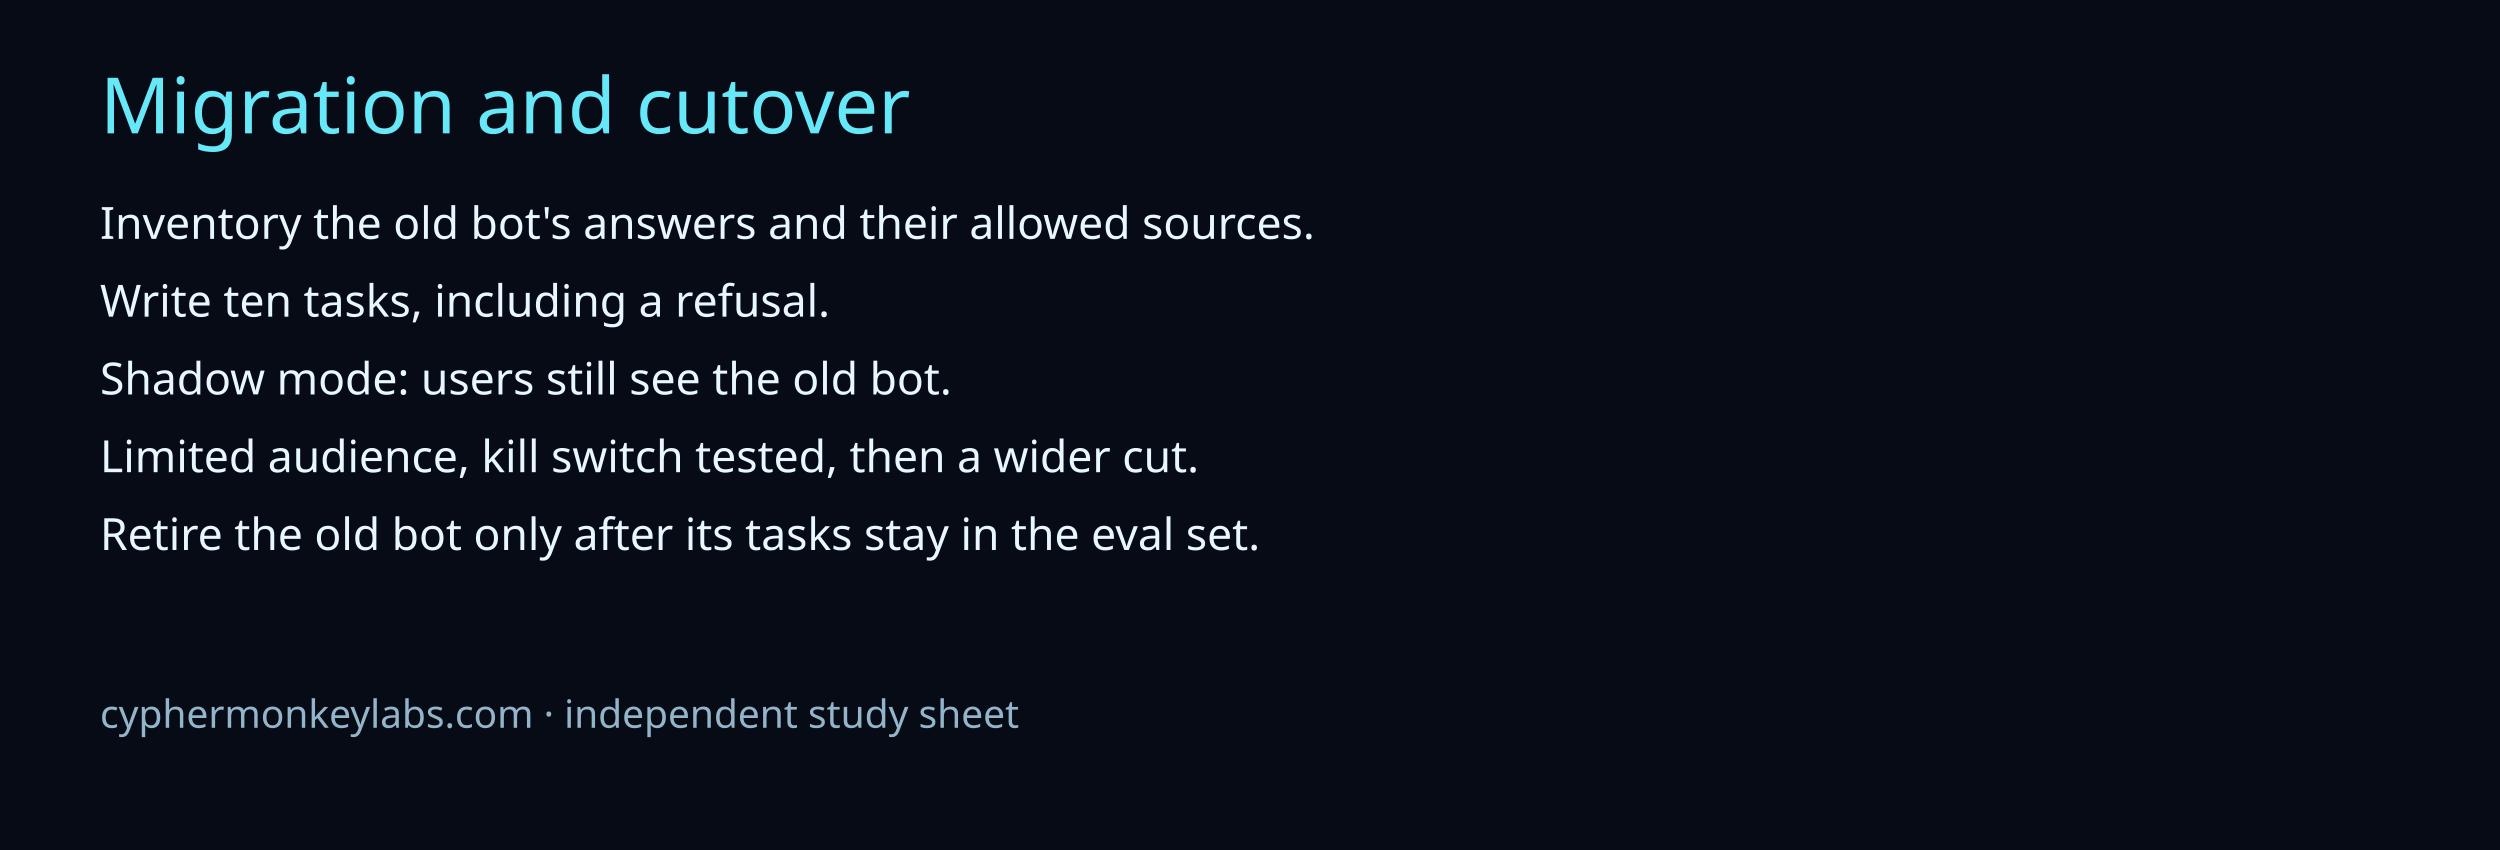
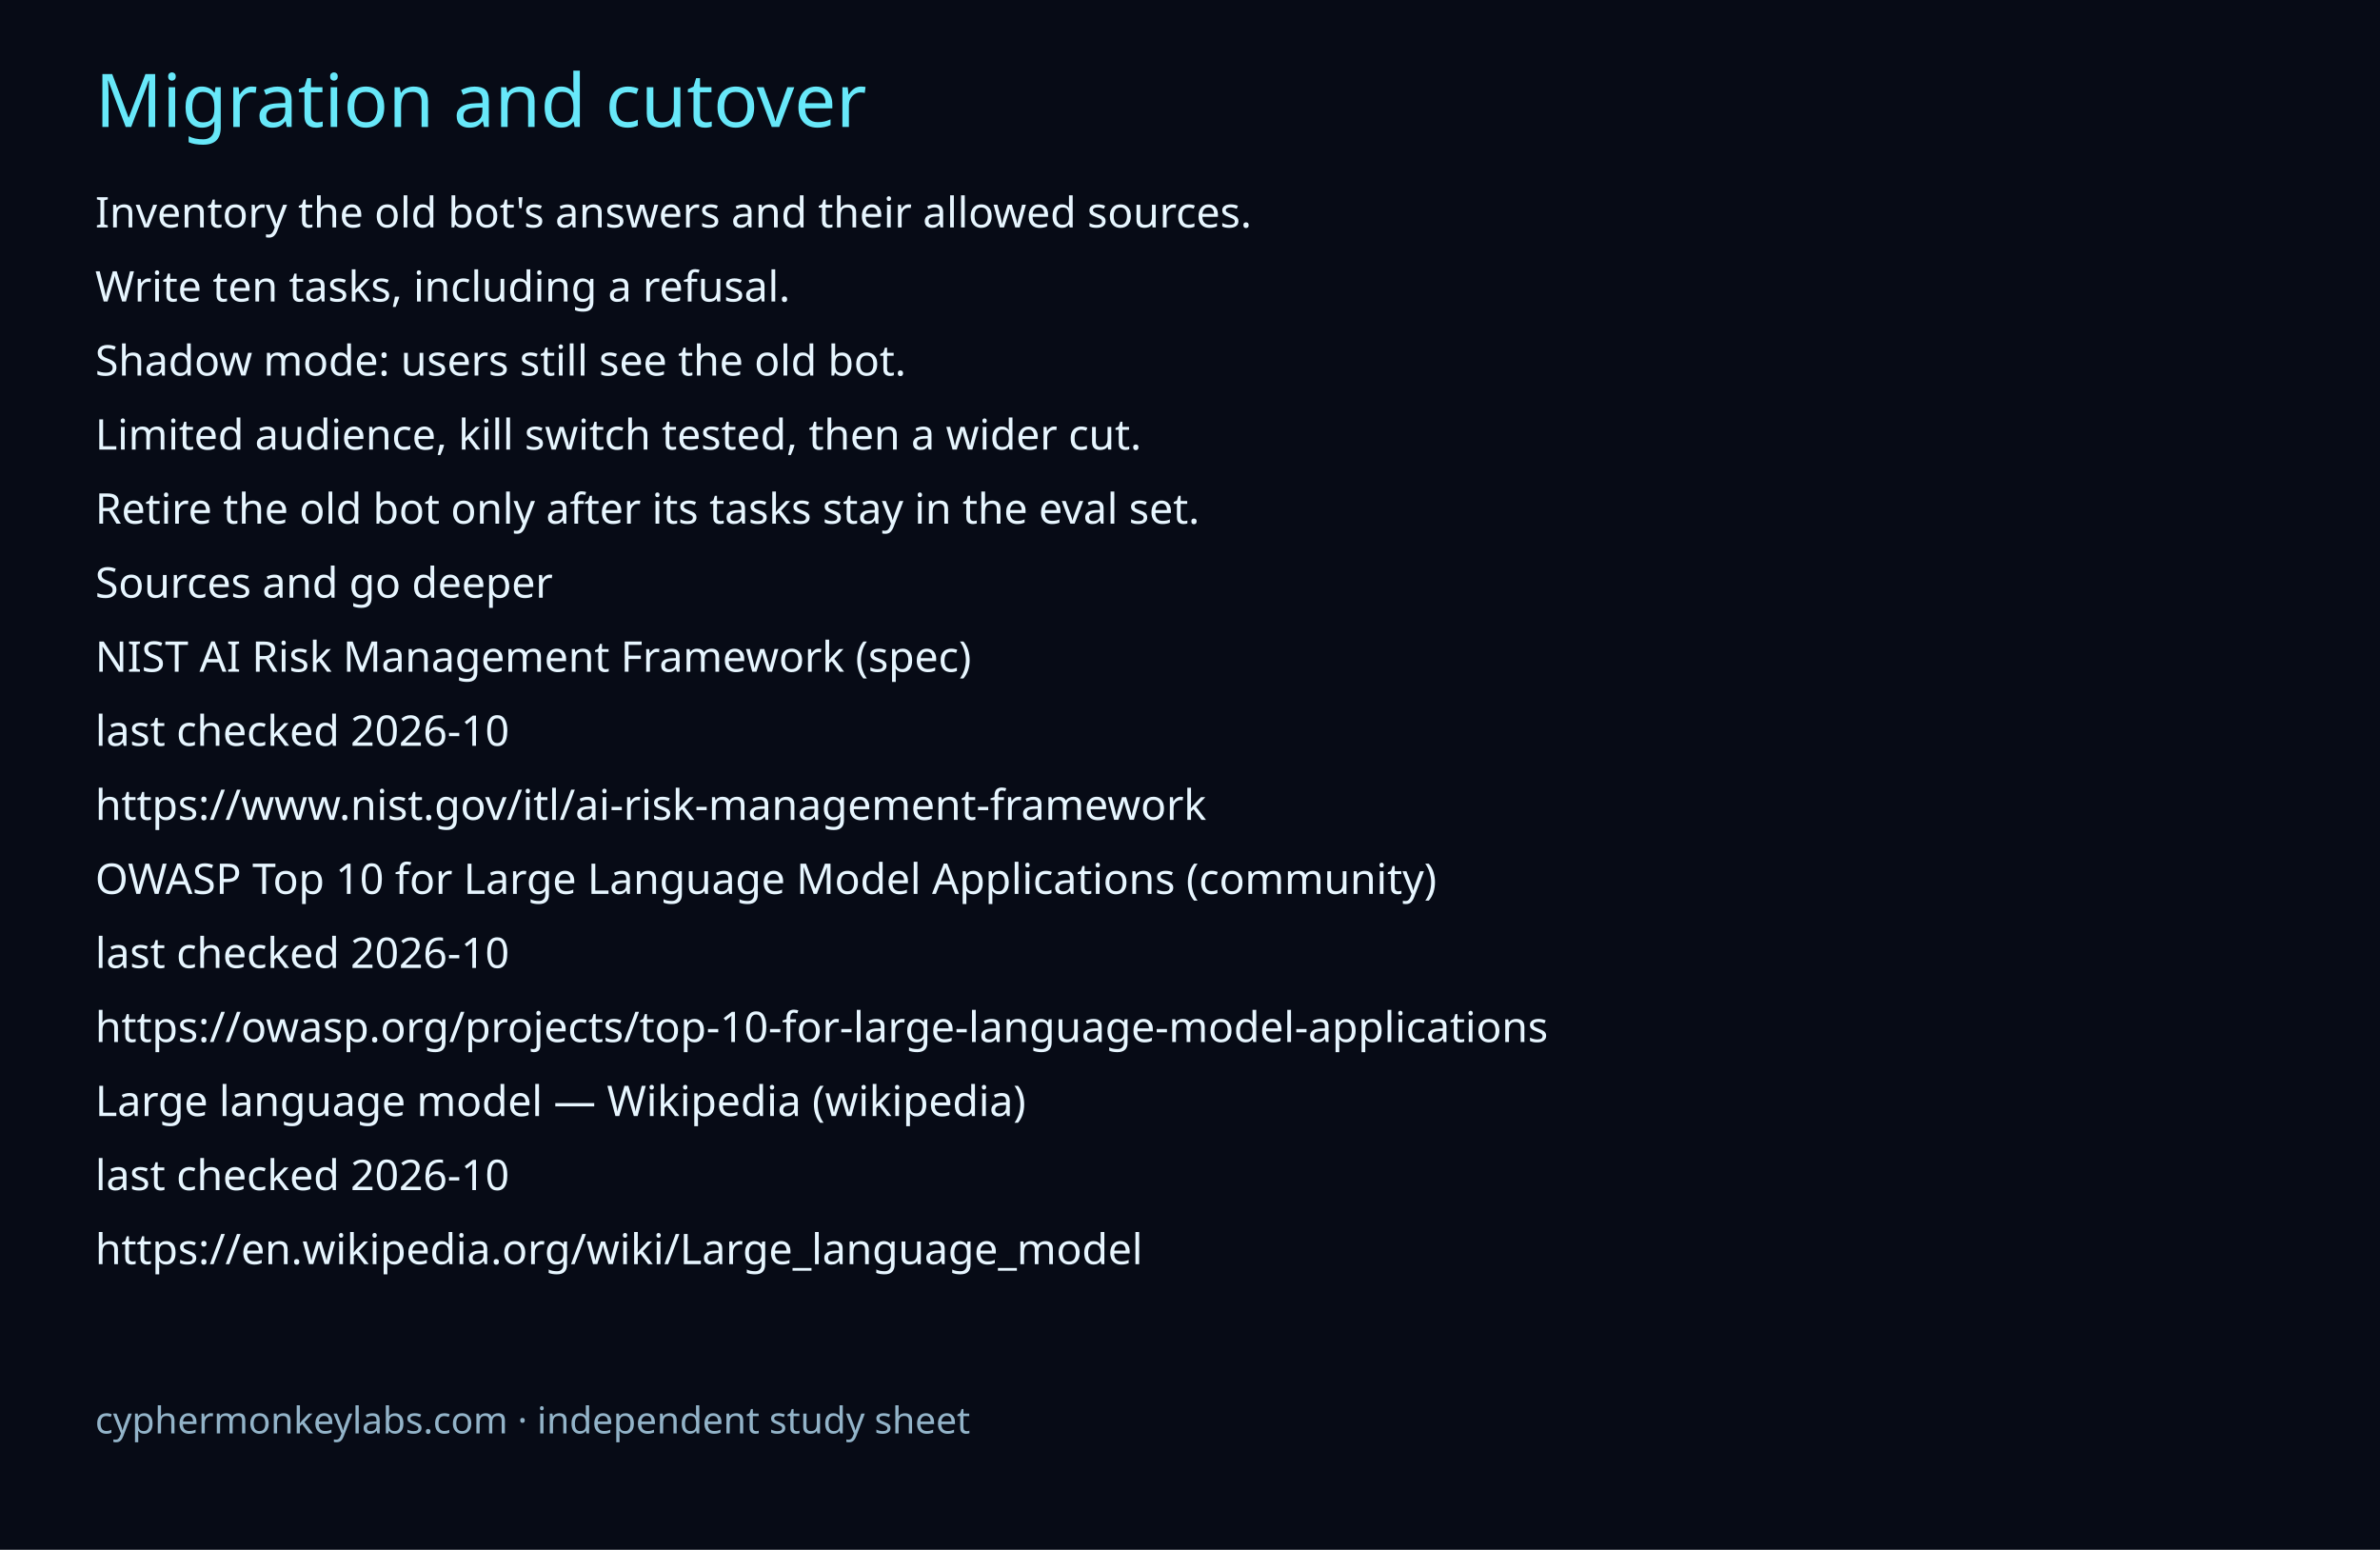
- <svg xmlns="http://www.w3.org/2000/svg" width="900" height="306" viewBox="0 0 900 306">
-   <rect width="900" height="306" fill="#070b16" />
+ <svg xmlns="http://www.w3.org/2000/svg" width="900" height="586" viewBox="0 0 900 586">
+   <rect width="900" height="586" fill="#070b16" />
  <text x="36" y="48" fill="#67e8f9" font-family="system-ui,sans-serif" font-size="28">Migration and cutover</text>
  <text x="36" y="86" fill="#e7f6ff" font-family="system-ui,sans-serif" font-size="16">Inventory the old bot's answers and their allowed sources.</text>
  <text x="36" y="114" fill="#e7f6ff" font-family="system-ui,sans-serif" font-size="16">Write ten tasks, including a refusal.</text>
  <text x="36" y="142" fill="#e7f6ff" font-family="system-ui,sans-serif" font-size="16">Shadow mode: users still see the old bot.</text>
  <text x="36" y="170" fill="#e7f6ff" font-family="system-ui,sans-serif" font-size="16">Limited audience, kill switch tested, then a wider cut.</text>
  <text x="36" y="198" fill="#e7f6ff" font-family="system-ui,sans-serif" font-size="16">Retire the old bot only after its tasks stay in the eval set.</text>
-   <text x="36" y="262" fill="#93b4c9" font-family="system-ui,sans-serif" font-size="14">cyphermonkeylabs.com · independent study sheet</text>
+   <text x="36" y="226" fill="#e7f6ff" font-family="system-ui,sans-serif" font-size="16">Sources and go deeper</text>
+   <text x="36" y="254" fill="#e7f6ff" font-family="system-ui,sans-serif" font-size="16">NIST AI Risk Management Framework (spec)</text>
+   <text x="36" y="282" fill="#e7f6ff" font-family="system-ui,sans-serif" font-size="16">last checked 2026-10</text>
+   <text x="36" y="310" fill="#e7f6ff" font-family="system-ui,sans-serif" font-size="16">https://www.nist.gov/itl/ai-risk-management-framework</text>
+   <text x="36" y="338" fill="#e7f6ff" font-family="system-ui,sans-serif" font-size="16">OWASP Top 10 for Large Language Model Applications (community)</text>
+   <text x="36" y="366" fill="#e7f6ff" font-family="system-ui,sans-serif" font-size="16">last checked 2026-10</text>
+   <text x="36" y="394" fill="#e7f6ff" font-family="system-ui,sans-serif" font-size="16">https://owasp.org/projects/top-10-for-large-language-model-applications</text>
+   <text x="36" y="422" fill="#e7f6ff" font-family="system-ui,sans-serif" font-size="16">Large language model — Wikipedia (wikipedia)</text>
+   <text x="36" y="450" fill="#e7f6ff" font-family="system-ui,sans-serif" font-size="16">last checked 2026-10</text>
+   <text x="36" y="478" fill="#e7f6ff" font-family="system-ui,sans-serif" font-size="16">https://en.wikipedia.org/wiki/Large_language_model</text>
+   <text x="36" y="542" fill="#93b4c9" font-family="system-ui,sans-serif" font-size="14">cyphermonkeylabs.com · independent study sheet</text>
</svg>
